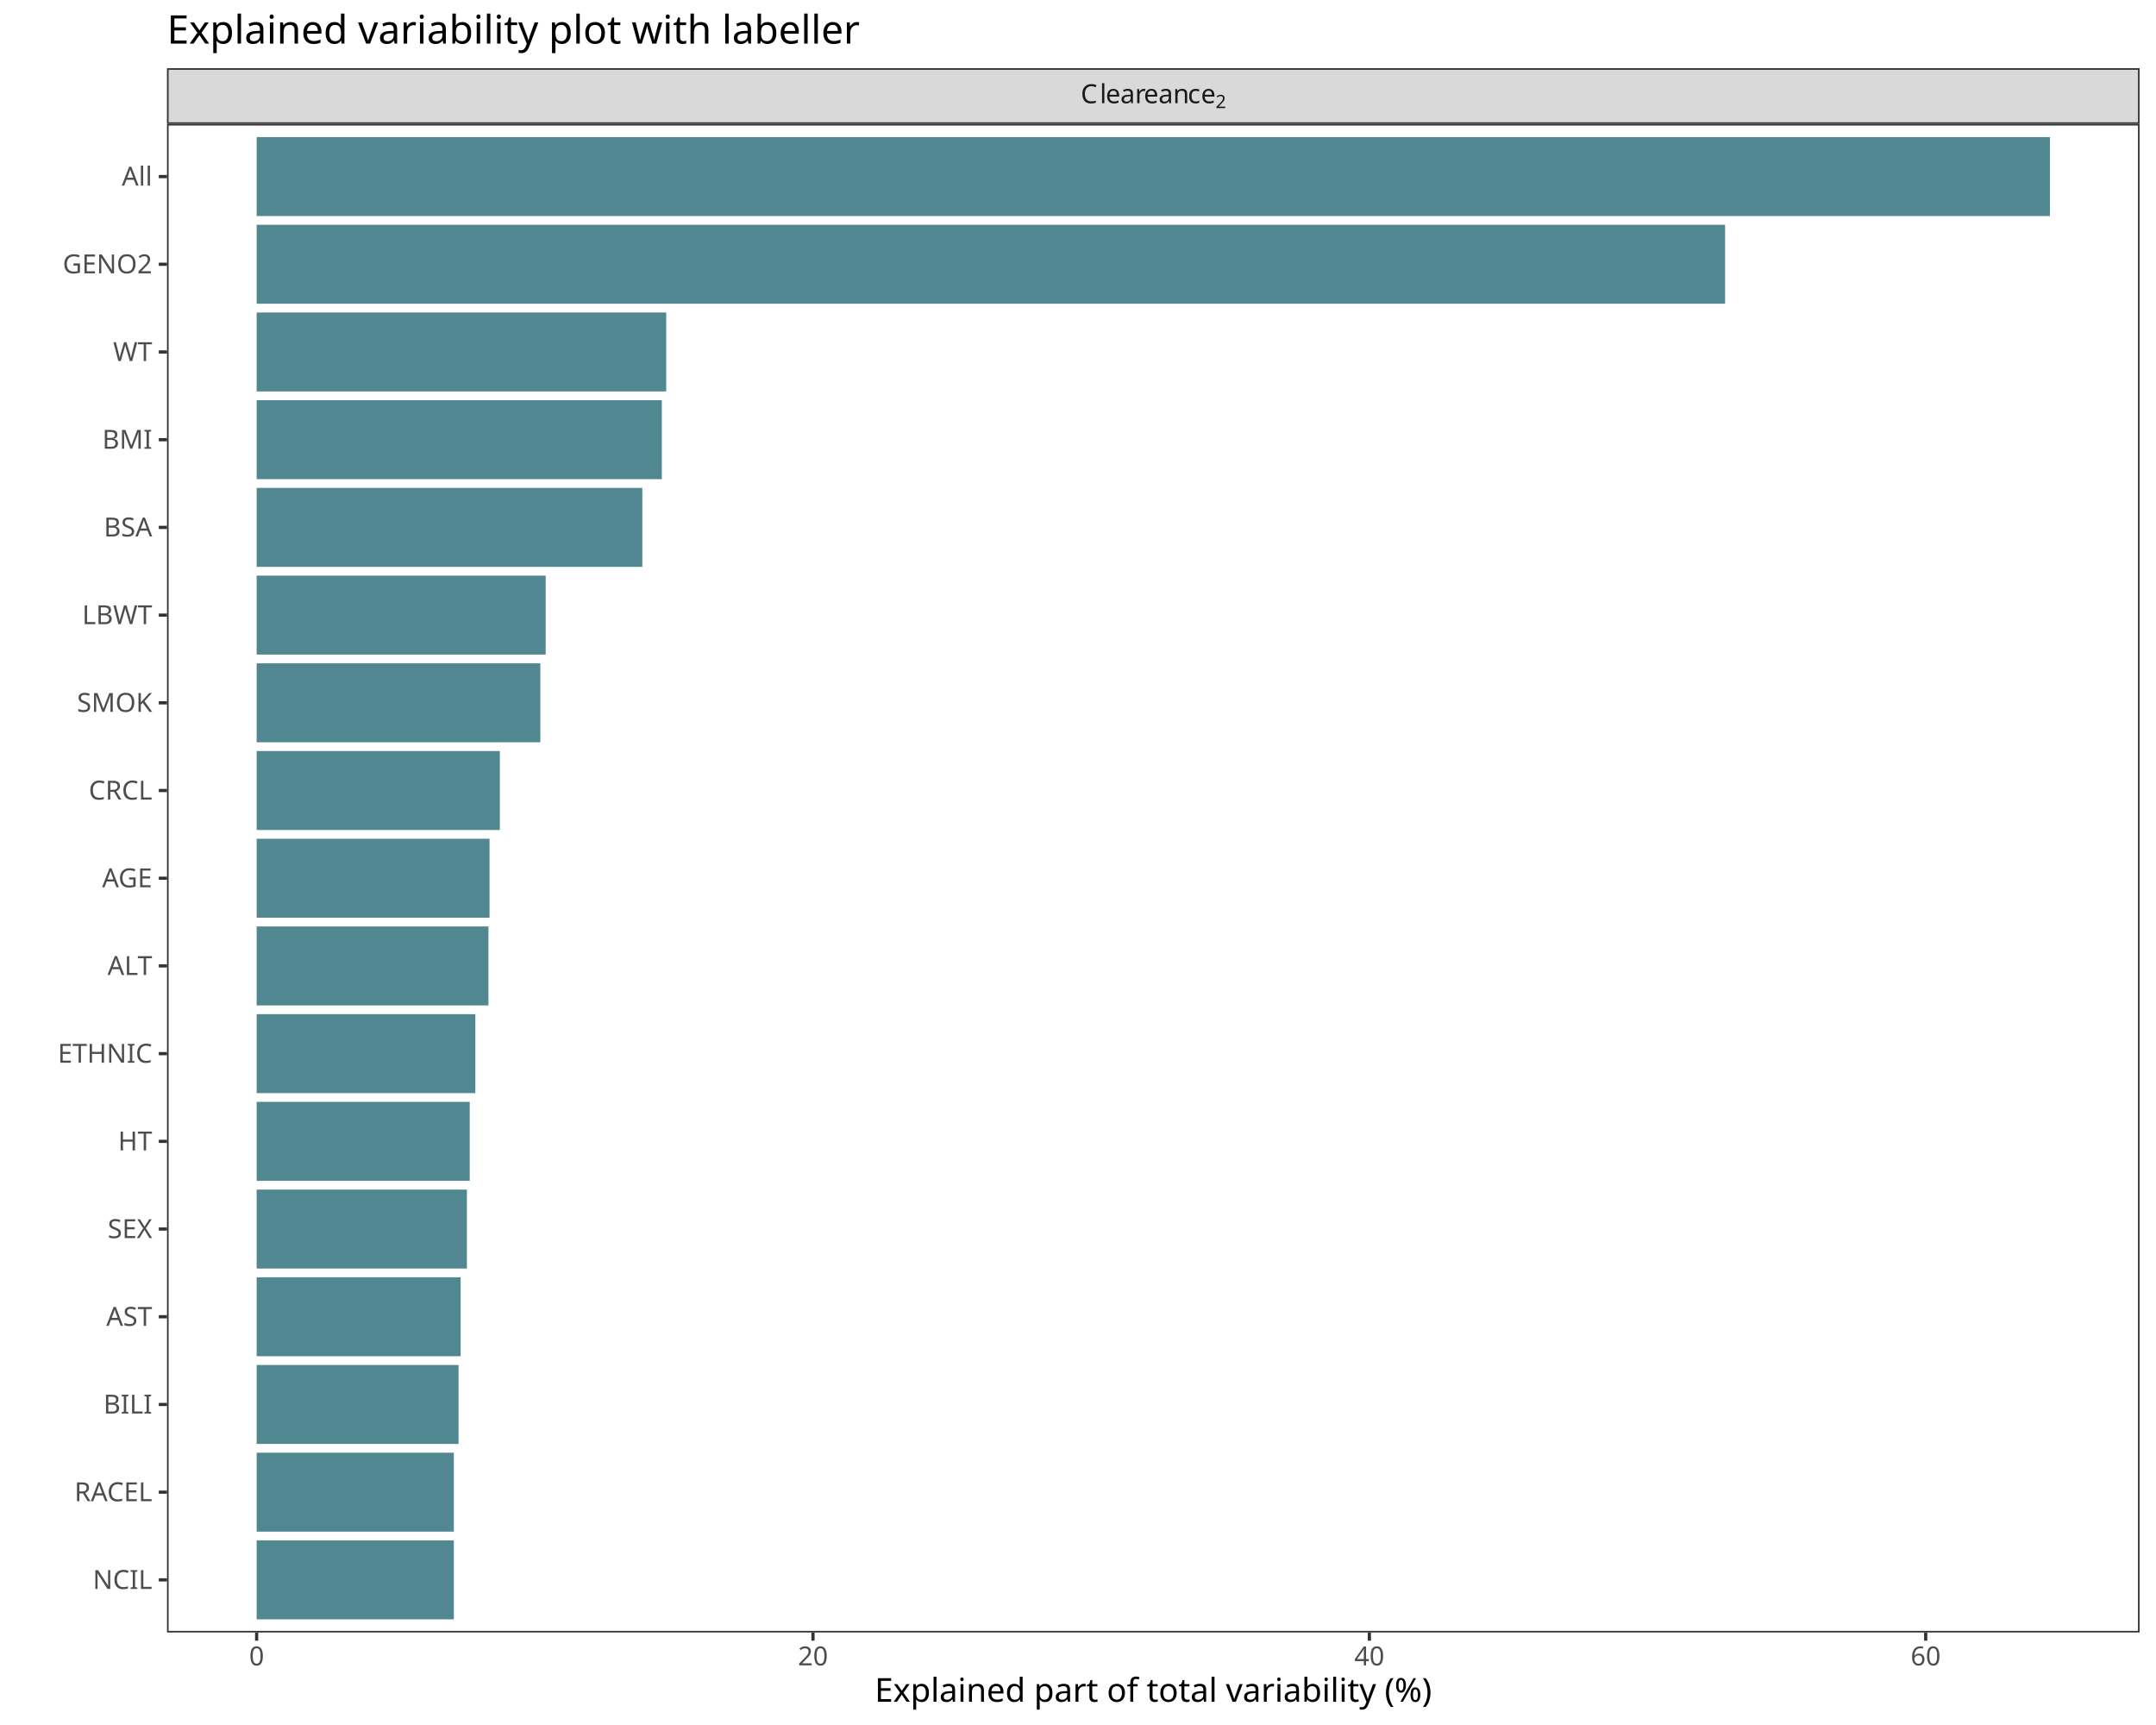
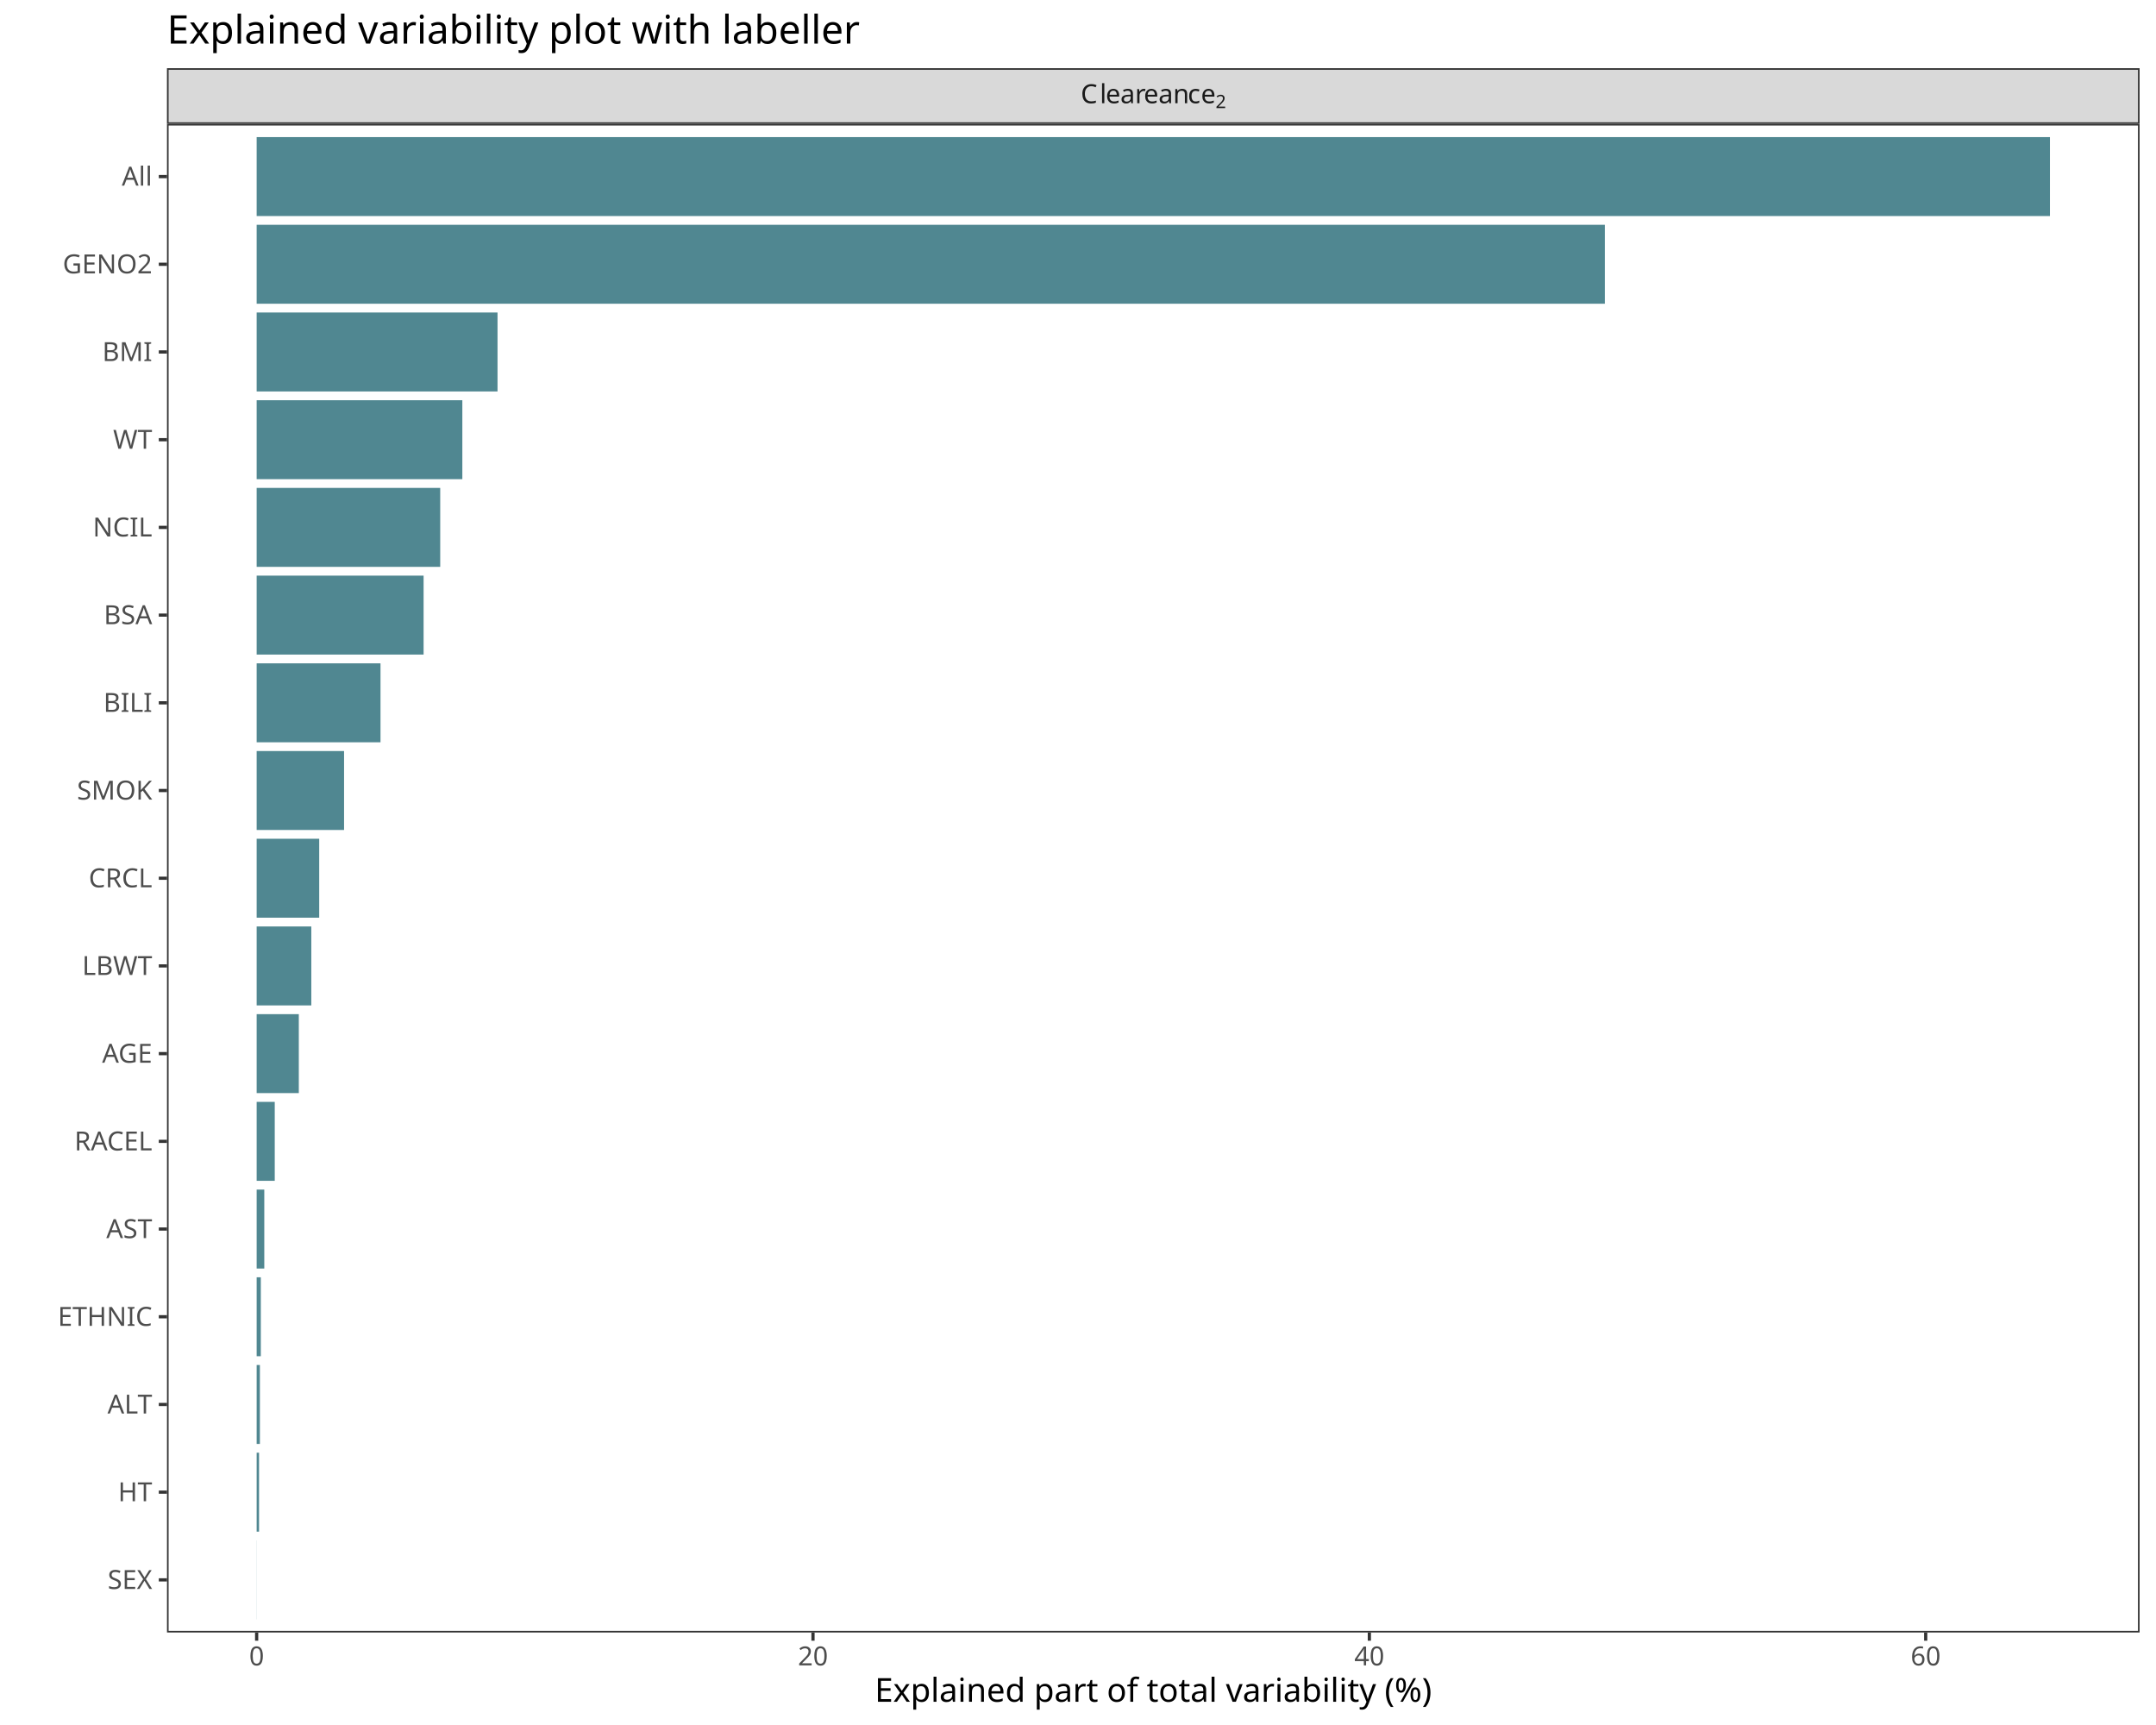
<svg xmlns="http://www.w3.org/2000/svg" class="svglite" data-engine-version="2.0" width="720.00pt" height="576.00pt" viewBox="0 0 720.00 576.00">
  <defs>
    <style type="text/css">
    .svglite line, .svglite polyline, .svglite polygon, .svglite path, .svglite rect, .svglite circle {
      fill: none;
      stroke: #000000;
      stroke-linecap: round;
      stroke-linejoin: round;
      stroke-miterlimit: 10.00;
    }
  </style>
  </defs>
  <rect width="100%" height="100%" style="stroke: none; fill: #FFFFFF;" />
  <defs>
    <clipPath id="cpMC4wMHw3MjAuMDB8MC4wMHw1NzYuMDA=">
      <rect x="0.00" y="0.00" width="720.00" height="576.00" />
    </clipPath>
  </defs>
  <g clip-path="url(#cpMC4wMHw3MjAuMDB8MC4wMHw1NzYuMDA=)">
    <rect x="0.00" y="0.00" width="720.00" height="576.00" style="stroke-width: 1.07; stroke: #FFFFFF; fill: #FFFFFF;" />
  </g>
  <defs>
    <clipPath id="cpNTUuNzd8NzE0LjUyfDQxLjM4fDU0NS4xMQ==">
      <rect x="55.77" y="41.38" width="658.75" height="503.73" />
    </clipPath>
  </defs>
  <g clip-path="url(#cpNTUuNzd8NzE0LjUyfDQxLjM4fDU0NS4xMQ==)">
    <rect x="55.77" y="41.38" width="658.75" height="503.73" style="stroke-width: 1.07; stroke: none; fill: #FFFFFF;" />
-     <rect x="85.71" y="45.78" width="598.87" height="26.36" style="stroke-width: 1.07; stroke: none; stroke-linecap: butt; stroke-linejoin: miter; fill: #508791;" />
-     <rect x="85.71" y="280.07" width="77.77" height="26.36" style="stroke-width: 1.07; stroke: none; stroke-linecap: butt; stroke-linejoin: miter; fill: #508791;" />
-     <rect x="85.71" y="309.36" width="77.40" height="26.36" style="stroke-width: 1.07; stroke: none; stroke-linecap: butt; stroke-linejoin: miter; fill: #508791;" />
-     <rect x="85.71" y="426.50" width="68.12" height="26.36" style="stroke-width: 1.07; stroke: none; stroke-linecap: butt; stroke-linejoin: miter; fill: #508791;" />
-     <rect x="85.71" y="455.79" width="67.43" height="26.36" style="stroke-width: 1.07; stroke: none; stroke-linecap: butt; stroke-linejoin: miter; fill: #508791;" />
-     <rect x="85.71" y="133.64" width="135.31" height="26.36" style="stroke-width: 1.07; stroke: none; stroke-linecap: butt; stroke-linejoin: miter; fill: #508791;" />
-     <rect x="85.71" y="162.92" width="128.79" height="26.36" style="stroke-width: 1.07; stroke: none; stroke-linecap: butt; stroke-linejoin: miter; fill: #508791;" />
-     <rect x="85.71" y="250.78" width="81.21" height="26.36" style="stroke-width: 1.07; stroke: none; stroke-linecap: butt; stroke-linejoin: miter; fill: #508791;" />
-     <rect x="85.71" y="338.64" width="73.03" height="26.36" style="stroke-width: 1.07; stroke: none; stroke-linecap: butt; stroke-linejoin: miter; fill: #508791;" />
-     <rect x="85.71" y="75.06" width="490.39" height="26.36" style="stroke-width: 1.07; stroke: none; stroke-linecap: butt; stroke-linejoin: miter; fill: #508791;" />
-     <rect x="85.71" y="367.93" width="71.16" height="26.36" style="stroke-width: 1.07; stroke: none; stroke-linecap: butt; stroke-linejoin: miter; fill: #508791;" />
-     <rect x="85.71" y="192.21" width="96.52" height="26.36" style="stroke-width: 1.07; stroke: none; stroke-linecap: butt; stroke-linejoin: miter; fill: #508791;" />
-     <rect x="85.71" y="514.36" width="65.85" height="26.36" style="stroke-width: 1.07; stroke: none; stroke-linecap: butt; stroke-linejoin: miter; fill: #508791;" />
-     <rect x="85.71" y="485.08" width="65.85" height="26.36" style="stroke-width: 1.07; stroke: none; stroke-linecap: butt; stroke-linejoin: miter; fill: #508791;" />
-     <rect x="85.71" y="397.22" width="70.21" height="26.36" style="stroke-width: 1.07; stroke: none; stroke-linecap: butt; stroke-linejoin: miter; fill: #508791;" />
-     <rect x="85.71" y="221.50" width="94.74" height="26.36" style="stroke-width: 1.07; stroke: none; stroke-linecap: butt; stroke-linejoin: miter; fill: #508791;" />
-     <rect x="85.71" y="104.35" width="136.77" height="26.36" style="stroke-width: 1.07; stroke: none; stroke-linecap: butt; stroke-linejoin: miter; fill: #508791;" />
+     <rect x="85.71" y="45.78" width="598.87" height="26.36" style="stroke-width: 1.07; stroke: none; stroke-linecap: square; stroke-linejoin: miter; fill: #508791;" />
+     <rect x="85.71" y="338.64" width="14.08" height="26.36" style="stroke-width: 1.07; stroke: none; stroke-linecap: square; stroke-linejoin: miter; fill: #508791;" />
+     <rect x="85.71" y="455.79" width="1.08" height="26.36" style="stroke-width: 1.07; stroke: none; stroke-linecap: square; stroke-linejoin: miter; fill: #508791;" />
+     <rect x="85.71" y="397.22" width="2.55" height="26.36" style="stroke-width: 1.07; stroke: none; stroke-linecap: square; stroke-linejoin: miter; fill: #508791;" />
+     <rect x="85.71" y="221.50" width="41.36" height="26.36" style="stroke-width: 1.07; stroke: none; stroke-linecap: square; stroke-linejoin: miter; fill: #508791;" />
+     <rect x="85.71" y="104.35" width="80.44" height="26.36" style="stroke-width: 1.07; stroke: none; stroke-linecap: square; stroke-linejoin: miter; fill: #508791;" />
+     <rect x="85.71" y="192.21" width="55.75" height="26.36" style="stroke-width: 1.07; stroke: none; stroke-linecap: square; stroke-linejoin: miter; fill: #508791;" />
+     <rect x="85.71" y="280.07" width="20.89" height="26.36" style="stroke-width: 1.07; stroke: none; stroke-linecap: square; stroke-linejoin: miter; fill: #508791;" />
+     <rect x="85.71" y="426.50" width="1.39" height="26.36" style="stroke-width: 1.07; stroke: none; stroke-linecap: square; stroke-linejoin: miter; fill: #508791;" />
+     <rect x="85.71" y="75.06" width="450.23" height="26.36" style="stroke-width: 1.07; stroke: none; stroke-linecap: square; stroke-linejoin: miter; fill: #508791;" />
+     <rect x="85.71" y="485.08" width="0.80" height="26.36" style="stroke-width: 1.07; stroke: none; stroke-linecap: square; stroke-linejoin: miter; fill: #508791;" />
+     <rect x="85.71" y="309.36" width="18.25" height="26.36" style="stroke-width: 1.07; stroke: none; stroke-linecap: square; stroke-linejoin: miter; fill: #508791;" />
+     <rect x="85.71" y="162.92" width="61.30" height="26.36" style="stroke-width: 1.07; stroke: none; stroke-linecap: square; stroke-linejoin: miter; fill: #508791;" />
+     <rect x="85.71" y="367.93" width="6.04" height="26.36" style="stroke-width: 1.07; stroke: none; stroke-linecap: square; stroke-linejoin: miter; fill: #508791;" />
+     <rect x="85.71" y="514.36" width="0.026" height="26.36" style="stroke-width: 1.07; stroke: none; stroke-linecap: square; stroke-linejoin: miter; fill: #508791;" />
+     <rect x="85.71" y="250.78" width="29.19" height="26.36" style="stroke-width: 1.07; stroke: none; stroke-linecap: square; stroke-linejoin: miter; fill: #508791;" />
+     <rect x="85.71" y="133.64" width="68.69" height="26.36" style="stroke-width: 1.07; stroke: none; stroke-linecap: square; stroke-linejoin: miter; fill: #508791;" />
    <rect x="55.77" y="41.38" width="658.75" height="503.73" style="stroke-width: 1.07; stroke: #333333;" />
  </g>
  <g clip-path="url(#cpMC4wMHw3MjAuMDB8MC4wMHw1NzYuMDA=)">
</g>
  <defs>
    <clipPath id="cpNTUuNzd8NzE0LjUyfDIyLjc4fDQxLjM4">
      <rect x="55.77" y="22.78" width="658.75" height="18.60" />
    </clipPath>
  </defs>
  <g clip-path="url(#cpNTUuNzd8NzE0LjUyfDIyLjc4fDQxLjM4)">
    <rect x="55.77" y="22.78" width="658.75" height="18.60" style="stroke-width: 1.07; stroke: #333333; fill: #D9D9D9;" />
    <text x="360.92" y="34.46" style="font-size: 8.80px; fill: #1A1A1A; font-family: sans;" textLength="6.36px" lengthAdjust="spacingAndGlyphs">C</text>
    <text x="367.28" y="34.46" style="font-size: 8.80px; fill: #1A1A1A; font-family: sans;" textLength="1.95px" lengthAdjust="spacingAndGlyphs">l</text>
    <text x="369.24" y="34.46" style="font-size: 8.80px; fill: #1A1A1A; font-family: sans;" textLength="4.89px" lengthAdjust="spacingAndGlyphs">e</text>
    <text x="374.13" y="34.46" style="font-size: 8.80px; fill: #1A1A1A; font-family: sans;" textLength="4.89px" lengthAdjust="spacingAndGlyphs">a</text>
    <text x="379.02" y="34.46" style="font-size: 8.80px; fill: #1A1A1A; font-family: sans;" textLength="2.93px" lengthAdjust="spacingAndGlyphs">r</text>
    <text x="381.95" y="34.46" style="font-size: 8.80px; fill: #1A1A1A; font-family: sans;" textLength="4.89px" lengthAdjust="spacingAndGlyphs">e</text>
    <text x="386.85" y="34.46" style="font-size: 8.80px; fill: #1A1A1A; font-family: sans;" textLength="4.89px" lengthAdjust="spacingAndGlyphs">a</text>
    <text x="391.74" y="34.46" style="font-size: 8.80px; fill: #1A1A1A; font-family: sans;" textLength="4.89px" lengthAdjust="spacingAndGlyphs">n</text>
    <text x="396.64" y="34.46" style="font-size: 8.80px; fill: #1A1A1A; font-family: sans;" textLength="4.40px" lengthAdjust="spacingAndGlyphs">c</text>
    <text x="401.04" y="34.46" style="font-size: 8.80px; fill: #1A1A1A; font-family: sans;" textLength="4.89px" lengthAdjust="spacingAndGlyphs">e</text>
    <text x="405.94" y="36.09" style="font-size: 6.16px; fill: #1A1A1A; font-family: sans;" textLength="3.43px" lengthAdjust="spacingAndGlyphs">2</text>
  </g>
  <g clip-path="url(#cpMC4wMHw3MjAuMDB8MC4wMHw1NzYuMDA=)">
    <polyline points="85.71,547.85 85.71,545.11 " style="stroke-width: 1.07; stroke: #333333; stroke-linecap: butt;" />
    <polyline points="271.50,547.85 271.50,545.11 " style="stroke-width: 1.07; stroke: #333333; stroke-linecap: butt;" />
    <polyline points="457.30,547.85 457.30,545.11 " style="stroke-width: 1.07; stroke: #333333; stroke-linecap: butt;" />
    <polyline points="643.09,547.85 643.09,545.11 " style="stroke-width: 1.07; stroke: #333333; stroke-linecap: butt;" />
    <text x="85.71" y="556.10" text-anchor="middle" style="font-size: 8.80px; fill: #4D4D4D; font-family: sans;" textLength="4.89px" lengthAdjust="spacingAndGlyphs">0</text>
    <text x="271.50" y="556.10" text-anchor="middle" style="font-size: 8.80px; fill: #4D4D4D; font-family: sans;" textLength="9.79px" lengthAdjust="spacingAndGlyphs">20</text>
    <text x="457.30" y="556.10" text-anchor="middle" style="font-size: 8.80px; fill: #4D4D4D; font-family: sans;" textLength="9.79px" lengthAdjust="spacingAndGlyphs">40</text>
    <text x="643.09" y="556.10" text-anchor="middle" style="font-size: 8.80px; fill: #4D4D4D; font-family: sans;" textLength="9.79px" lengthAdjust="spacingAndGlyphs">60</text>
-     <text x="50.84" y="530.57" text-anchor="end" style="font-size: 8.80px; fill: #4D4D4D; font-family: sans;" textLength="20.05px" lengthAdjust="spacingAndGlyphs">NCIL</text>
-     <text x="50.84" y="501.28" text-anchor="end" style="font-size: 8.80px; fill: #4D4D4D; font-family: sans;" textLength="29.35px" lengthAdjust="spacingAndGlyphs">RACEL</text>
-     <text x="50.84" y="472.00" text-anchor="end" style="font-size: 8.80px; fill: #4D4D4D; font-family: sans;" textLength="15.66px" lengthAdjust="spacingAndGlyphs">BILI</text>
-     <text x="50.84" y="442.71" text-anchor="end" style="font-size: 8.80px; fill: #4D4D4D; font-family: sans;" textLength="17.12px" lengthAdjust="spacingAndGlyphs">AST</text>
-     <text x="50.84" y="413.42" text-anchor="end" style="font-size: 8.80px; fill: #4D4D4D; font-family: sans;" textLength="17.61px" lengthAdjust="spacingAndGlyphs">SEX</text>
-     <text x="50.84" y="384.14" text-anchor="end" style="font-size: 8.80px; fill: #4D4D4D; font-family: sans;" textLength="11.73px" lengthAdjust="spacingAndGlyphs">HT</text>
-     <text x="50.84" y="354.85" text-anchor="end" style="font-size: 8.80px; fill: #4D4D4D; font-family: sans;" textLength="32.76px" lengthAdjust="spacingAndGlyphs">ETHNIC</text>
-     <text x="50.84" y="325.56" text-anchor="end" style="font-size: 8.80px; fill: #4D4D4D; font-family: sans;" textLength="16.14px" lengthAdjust="spacingAndGlyphs">ALT</text>
-     <text x="50.84" y="296.28" text-anchor="end" style="font-size: 8.80px; fill: #4D4D4D; font-family: sans;" textLength="18.59px" lengthAdjust="spacingAndGlyphs">AGE</text>
-     <text x="50.84" y="266.99" text-anchor="end" style="font-size: 8.80px; fill: #4D4D4D; font-family: sans;" textLength="23.97px" lengthAdjust="spacingAndGlyphs">CRCL</text>
-     <text x="50.84" y="237.70" text-anchor="end" style="font-size: 8.80px; fill: #4D4D4D; font-family: sans;" textLength="25.92px" lengthAdjust="spacingAndGlyphs">SMOK</text>
-     <text x="50.84" y="208.42" text-anchor="end" style="font-size: 8.80px; fill: #4D4D4D; font-family: sans;" textLength="24.45px" lengthAdjust="spacingAndGlyphs">LBWT</text>
-     <text x="50.84" y="179.13" text-anchor="end" style="font-size: 8.80px; fill: #4D4D4D; font-family: sans;" textLength="17.61px" lengthAdjust="spacingAndGlyphs">BSA</text>
-     <text x="50.84" y="149.84" text-anchor="end" style="font-size: 8.80px; fill: #4D4D4D; font-family: sans;" textLength="15.65px" lengthAdjust="spacingAndGlyphs">BMI</text>
-     <text x="50.84" y="120.56" text-anchor="end" style="font-size: 8.80px; fill: #4D4D4D; font-family: sans;" textLength="13.68px" lengthAdjust="spacingAndGlyphs">WT</text>
+     <text x="50.84" y="530.57" text-anchor="end" style="font-size: 8.80px; fill: #4D4D4D; font-family: sans;" textLength="17.61px" lengthAdjust="spacingAndGlyphs">SEX</text>
+     <text x="50.84" y="501.28" text-anchor="end" style="font-size: 8.80px; fill: #4D4D4D; font-family: sans;" textLength="11.73px" lengthAdjust="spacingAndGlyphs">HT</text>
+     <text x="50.84" y="472.00" text-anchor="end" style="font-size: 8.80px; fill: #4D4D4D; font-family: sans;" textLength="16.14px" lengthAdjust="spacingAndGlyphs">ALT</text>
+     <text x="50.84" y="442.71" text-anchor="end" style="font-size: 8.80px; fill: #4D4D4D; font-family: sans;" textLength="32.76px" lengthAdjust="spacingAndGlyphs">ETHNIC</text>
+     <text x="50.84" y="413.42" text-anchor="end" style="font-size: 8.80px; fill: #4D4D4D; font-family: sans;" textLength="17.12px" lengthAdjust="spacingAndGlyphs">AST</text>
+     <text x="50.84" y="384.14" text-anchor="end" style="font-size: 8.80px; fill: #4D4D4D; font-family: sans;" textLength="29.35px" lengthAdjust="spacingAndGlyphs">RACEL</text>
+     <text x="50.84" y="354.85" text-anchor="end" style="font-size: 8.80px; fill: #4D4D4D; font-family: sans;" textLength="18.59px" lengthAdjust="spacingAndGlyphs">AGE</text>
+     <text x="50.84" y="325.56" text-anchor="end" style="font-size: 8.80px; fill: #4D4D4D; font-family: sans;" textLength="24.45px" lengthAdjust="spacingAndGlyphs">LBWT</text>
+     <text x="50.84" y="296.28" text-anchor="end" style="font-size: 8.80px; fill: #4D4D4D; font-family: sans;" textLength="23.97px" lengthAdjust="spacingAndGlyphs">CRCL</text>
+     <text x="50.84" y="266.99" text-anchor="end" style="font-size: 8.80px; fill: #4D4D4D; font-family: sans;" textLength="25.92px" lengthAdjust="spacingAndGlyphs">SMOK</text>
+     <text x="50.84" y="237.70" text-anchor="end" style="font-size: 8.80px; fill: #4D4D4D; font-family: sans;" textLength="15.66px" lengthAdjust="spacingAndGlyphs">BILI</text>
+     <text x="50.84" y="208.42" text-anchor="end" style="font-size: 8.80px; fill: #4D4D4D; font-family: sans;" textLength="17.61px" lengthAdjust="spacingAndGlyphs">BSA</text>
+     <text x="50.84" y="179.13" text-anchor="end" style="font-size: 8.80px; fill: #4D4D4D; font-family: sans;" textLength="20.05px" lengthAdjust="spacingAndGlyphs">NCIL</text>
+     <text x="50.84" y="149.84" text-anchor="end" style="font-size: 8.80px; fill: #4D4D4D; font-family: sans;" textLength="13.68px" lengthAdjust="spacingAndGlyphs">WT</text>
+     <text x="50.84" y="120.56" text-anchor="end" style="font-size: 8.80px; fill: #4D4D4D; font-family: sans;" textLength="15.65px" lengthAdjust="spacingAndGlyphs">BMI</text>
    <text x="50.84" y="91.27" text-anchor="end" style="font-size: 8.80px; fill: #4D4D4D; font-family: sans;" textLength="30.82px" lengthAdjust="spacingAndGlyphs">GENO2</text>
    <text x="50.84" y="61.98" text-anchor="end" style="font-size: 8.80px; fill: #4D4D4D; font-family: sans;" textLength="9.78px" lengthAdjust="spacingAndGlyphs">All</text>
    <polyline points="53.03,527.54 55.77,527.54 " style="stroke-width: 1.07; stroke: #333333; stroke-linecap: butt;" />
    <polyline points="53.03,498.25 55.77,498.25 " style="stroke-width: 1.07; stroke: #333333; stroke-linecap: butt;" />
    <polyline points="53.03,468.97 55.77,468.97 " style="stroke-width: 1.07; stroke: #333333; stroke-linecap: butt;" />
    <polyline points="53.03,439.68 55.77,439.68 " style="stroke-width: 1.07; stroke: #333333; stroke-linecap: butt;" />
    <polyline points="53.03,410.39 55.77,410.39 " style="stroke-width: 1.07; stroke: #333333; stroke-linecap: butt;" />
    <polyline points="53.03,381.11 55.77,381.11 " style="stroke-width: 1.07; stroke: #333333; stroke-linecap: butt;" />
    <polyline points="53.03,351.82 55.77,351.82 " style="stroke-width: 1.07; stroke: #333333; stroke-linecap: butt;" />
    <polyline points="53.03,322.53 55.77,322.53 " style="stroke-width: 1.07; stroke: #333333; stroke-linecap: butt;" />
    <polyline points="53.03,293.25 55.77,293.25 " style="stroke-width: 1.07; stroke: #333333; stroke-linecap: butt;" />
    <polyline points="53.03,263.96 55.77,263.96 " style="stroke-width: 1.07; stroke: #333333; stroke-linecap: butt;" />
    <polyline points="53.03,234.68 55.77,234.68 " style="stroke-width: 1.07; stroke: #333333; stroke-linecap: butt;" />
    <polyline points="53.03,205.39 55.77,205.39 " style="stroke-width: 1.07; stroke: #333333; stroke-linecap: butt;" />
    <polyline points="53.03,176.10 55.77,176.10 " style="stroke-width: 1.07; stroke: #333333; stroke-linecap: butt;" />
    <polyline points="53.03,146.82 55.77,146.82 " style="stroke-width: 1.07; stroke: #333333; stroke-linecap: butt;" />
    <polyline points="53.03,117.53 55.77,117.53 " style="stroke-width: 1.07; stroke: #333333; stroke-linecap: butt;" />
    <polyline points="53.03,88.24 55.77,88.24 " style="stroke-width: 1.07; stroke: #333333; stroke-linecap: butt;" />
    <polyline points="53.03,58.96 55.77,58.96 " style="stroke-width: 1.07; stroke: #333333; stroke-linecap: butt;" />
    <text x="385.14" y="568.24" text-anchor="middle" style="font-size: 11.00px; font-family: sans;" textLength="175.47px" lengthAdjust="spacingAndGlyphs">Explained part of total variability (%)</text>
    <text x="55.77" y="14.56" style="font-size: 13.20px; font-family: sans;" textLength="214.98px" lengthAdjust="spacingAndGlyphs">Explained variability plot with labeller</text>
  </g>
</svg>
